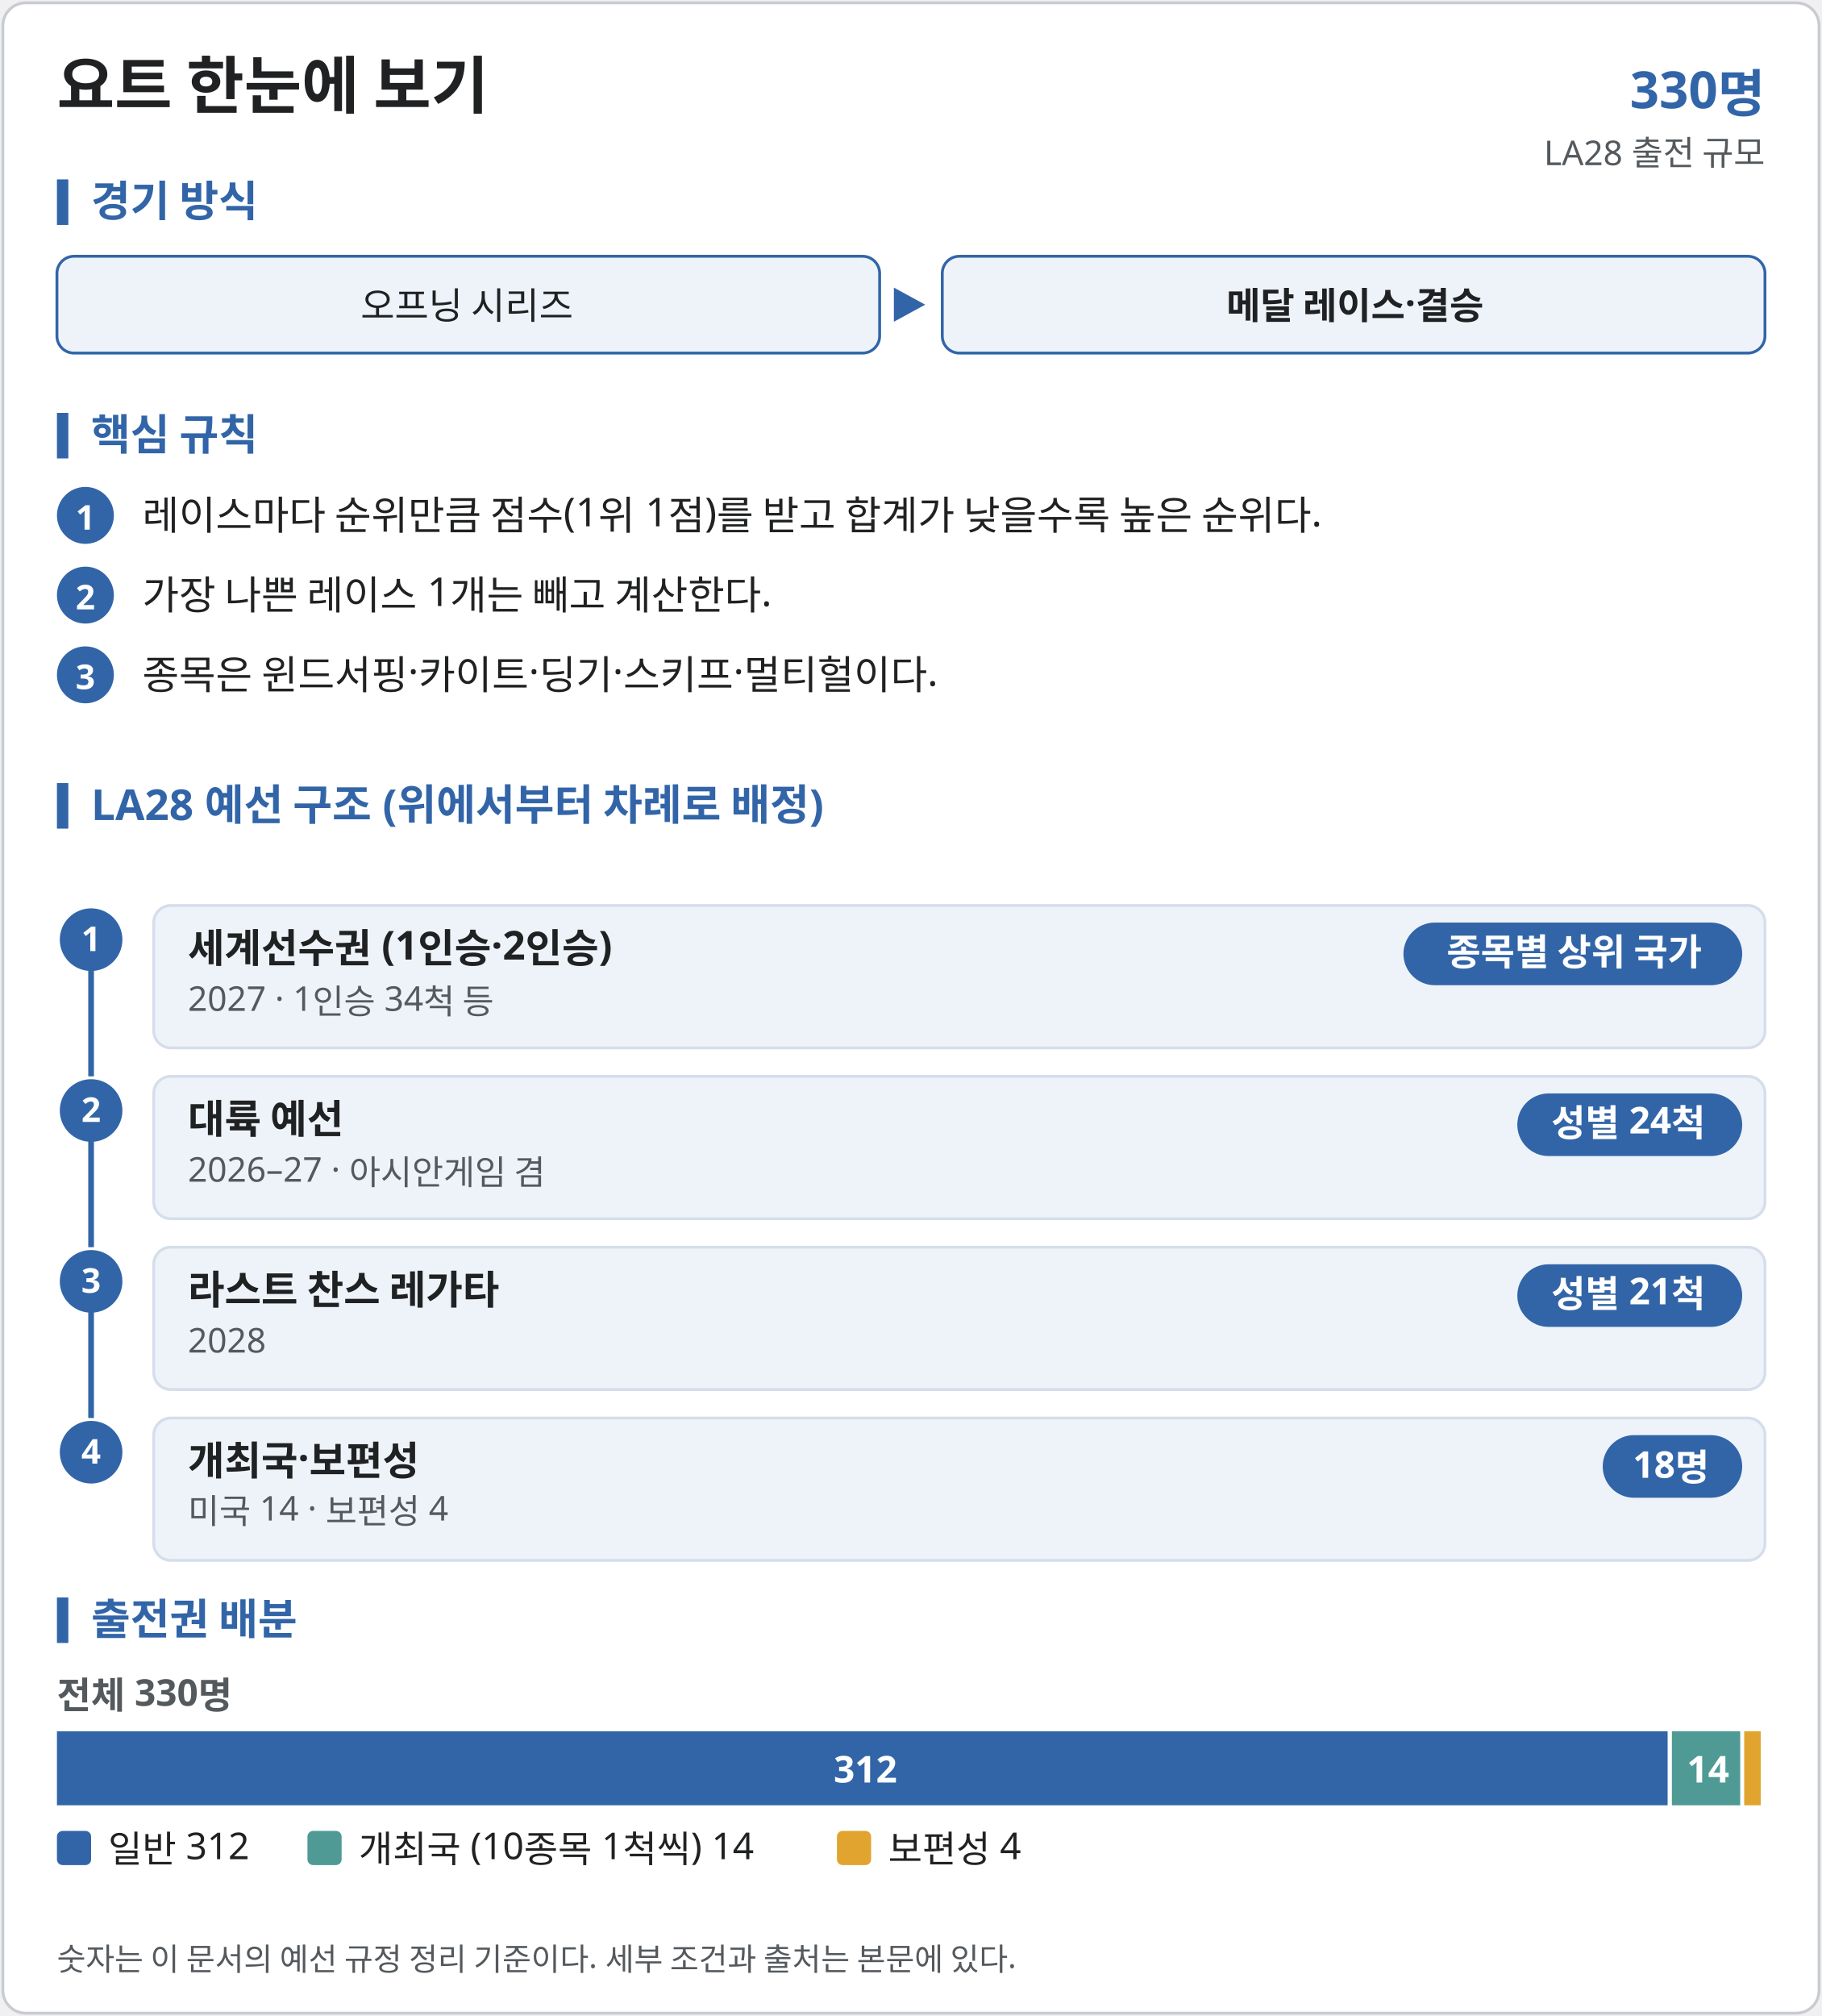
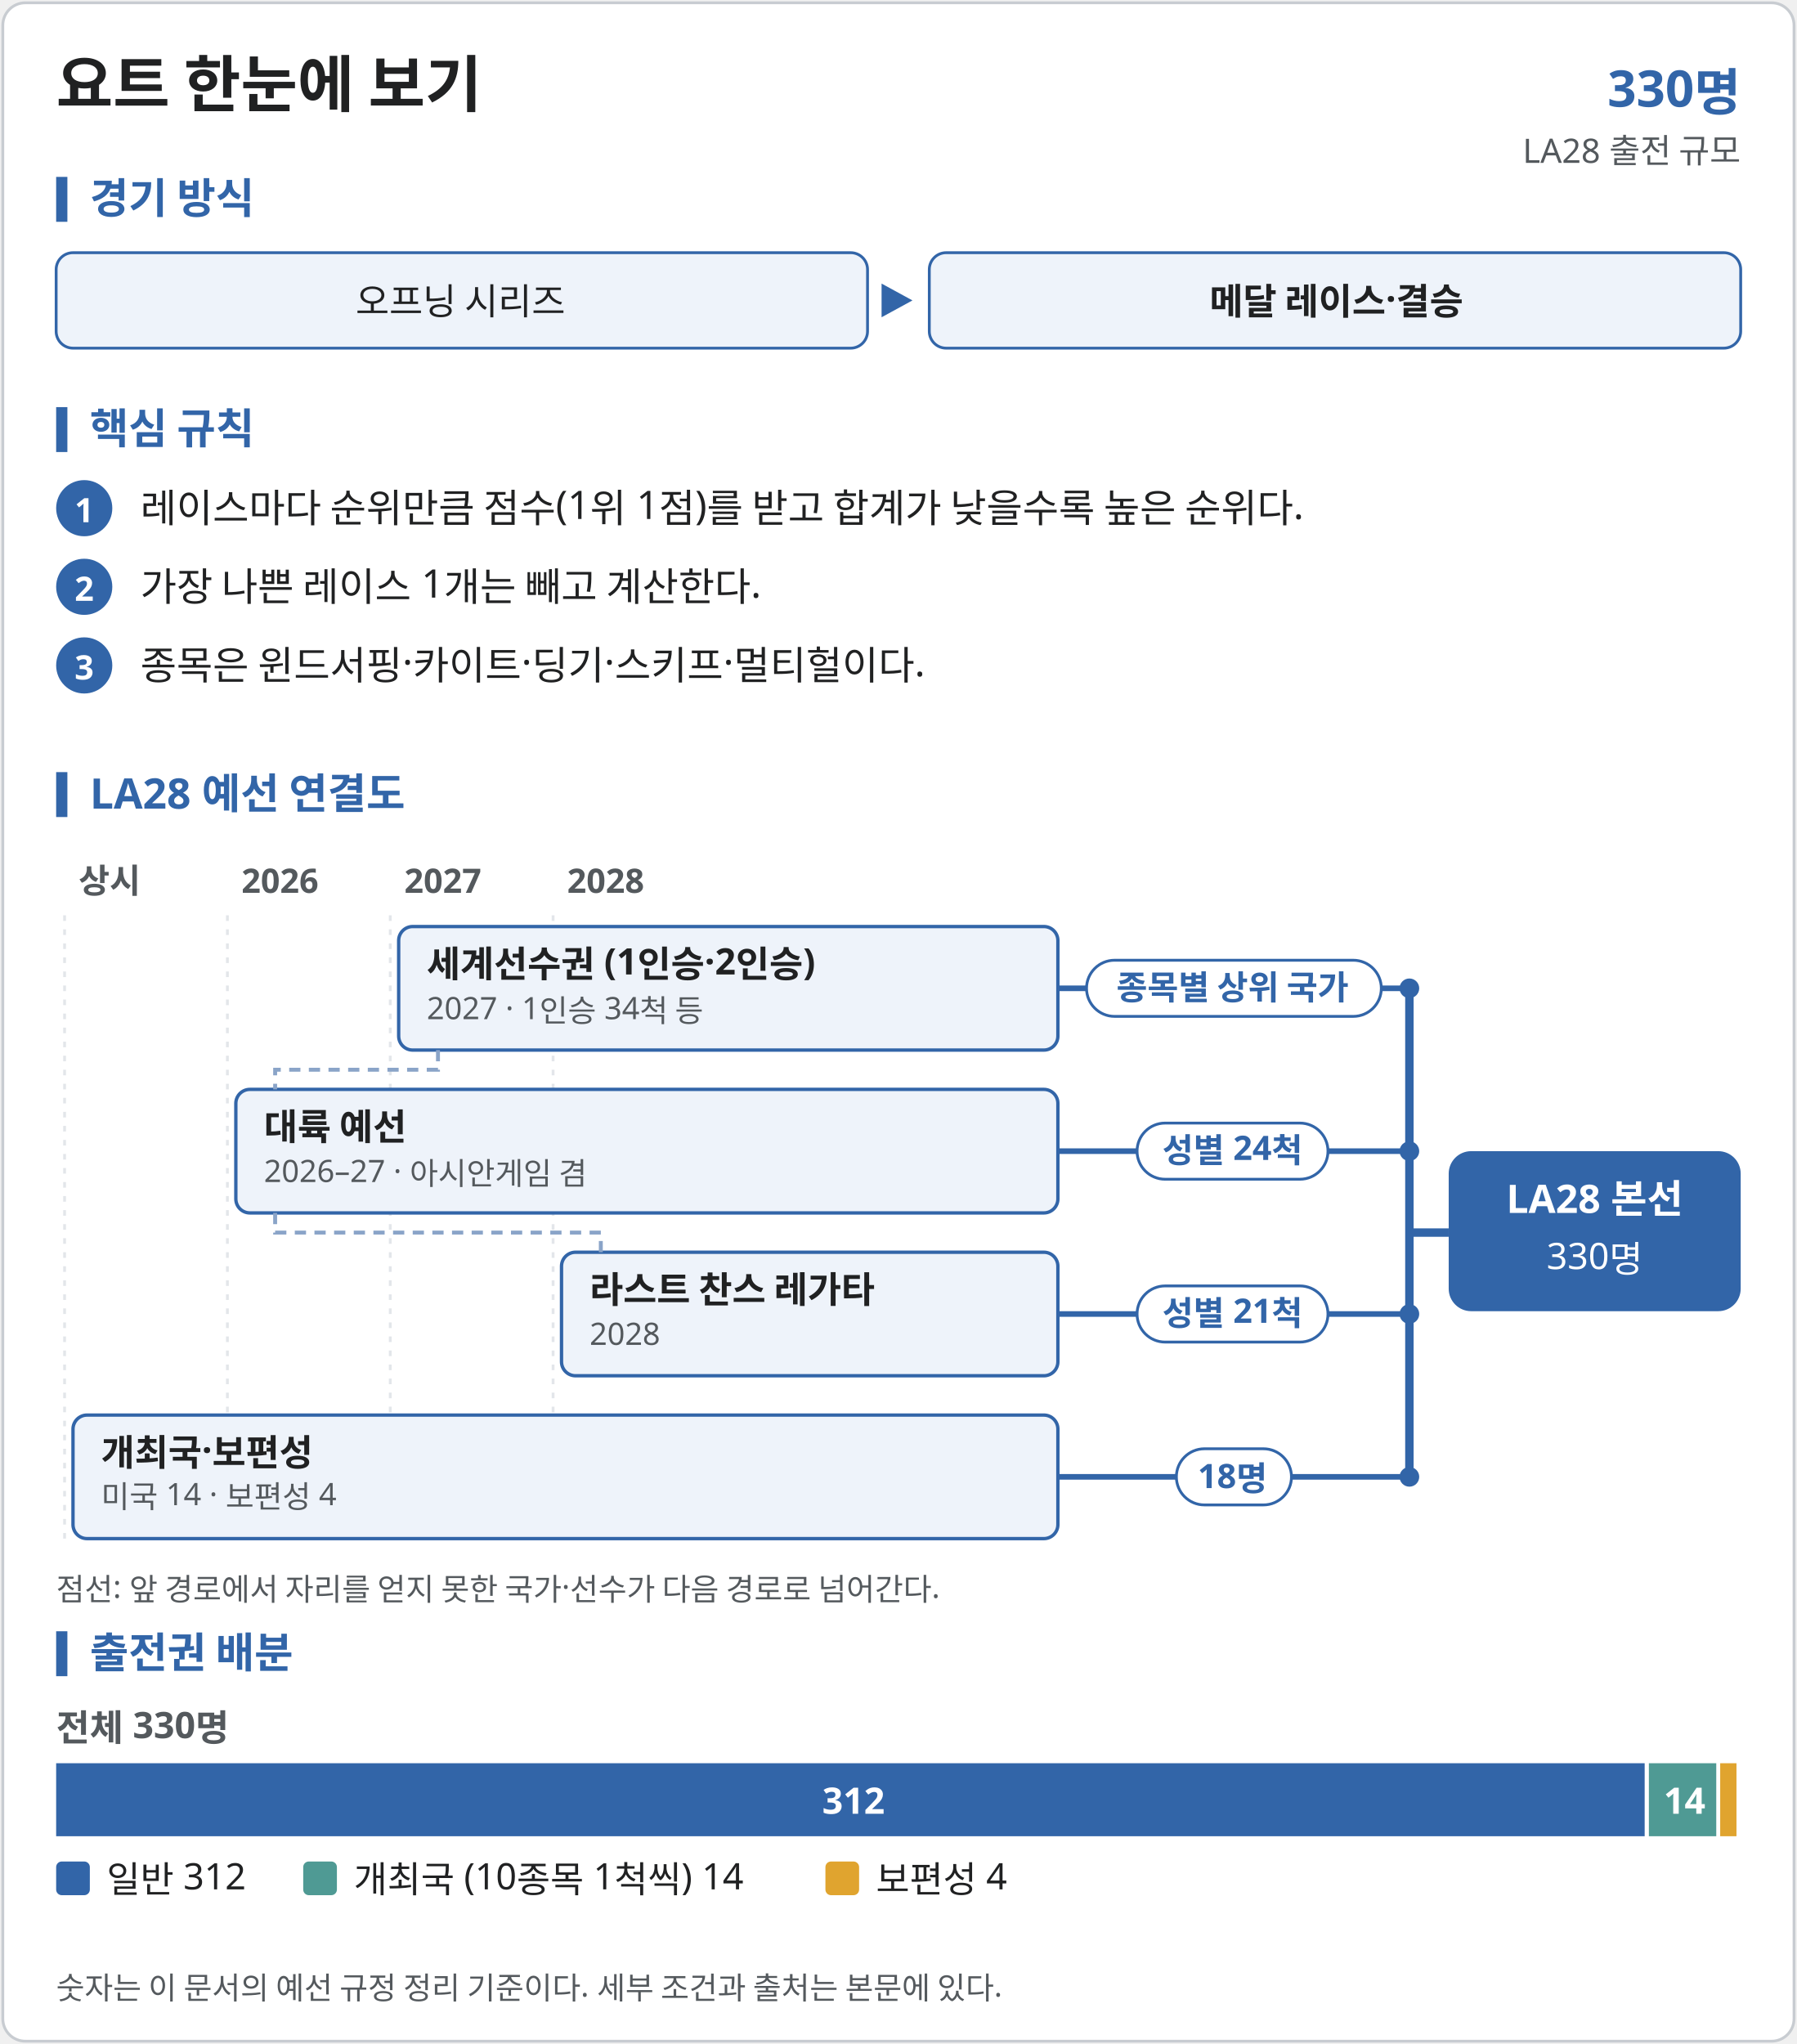
- <svg xmlns="http://www.w3.org/2000/svg" viewBox="0 0 640 708" width="640" height="708" role="img" aria-label="요트 한눈에 보기" font-family="'Malgun Gothic','Apple SD Gothic Neo','Noto Sans KR',sans-serif">
-   <rect x="1" y="1" width="638" height="706" rx="8" fill="#fff" stroke="#c8ccd1" />
+ <svg xmlns="http://www.w3.org/2000/svg" viewBox="0 0 640 728" width="640" height="728" role="img" aria-label="요트 한눈에 보기" font-family="'Malgun Gothic','Apple SD Gothic Neo','Noto Sans KR',sans-serif">
+   <rect x="1" y="1" width="638" height="726" rx="8" fill="#fff" stroke="#c8ccd1" />
  <text x="20" y="38" font-size="22" fill="#202122" font-weight="bold" text-anchor="start">요트 한눈에 보기</text>
  <text x="620" y="38" font-size="18" fill="#3265a8" font-weight="bold" text-anchor="end">330명</text>
  <text x="620" y="58" font-size="12" fill="#54595d" font-weight="normal" text-anchor="end">LA28 출전 규모</text>
  <rect x="20" y="63" width="4" height="16" fill="#3265a8" />
  <text x="32" y="76" font-size="15" fill="#3265a8" font-weight="bold" text-anchor="start">경기 방식</text>
  <rect x="20" y="90" width="289" height="34" rx="6" fill="#eef3fa" stroke="#3265a8" />
  <text x="164" y="112" font-size="13" fill="#202122" font-weight="normal" text-anchor="middle">오프닝 시리즈</text>
  <path d="M314 101 L325 107 L314 113" fill="#3265a8" />
  <rect x="331" y="90" width="289" height="34" rx="6" fill="#eef3fa" stroke="#3265a8" />
  <text x="476" y="112" font-size="13" fill="#202122" font-weight="bold" text-anchor="middle">메달 레이스·결승</text>
  <rect x="20" y="145" width="4" height="16" fill="#3265a8" />
  <text x="32" y="158" font-size="15" fill="#3265a8" font-weight="bold" text-anchor="start">핵심 규칙</text>
  <circle cx="30" cy="181" r="10" fill="#3265a8" />
  <text x="30" y="186" font-size="12" fill="#fff" font-weight="bold" text-anchor="middle">1</text>
  <text x="50" y="186" font-size="14" fill="#202122" font-weight="normal" text-anchor="start">레이스마다 순위만큼 점수(1위 1점)를 받고 합계가 낮을수록 높은 순위다.</text>
  <circle cx="30" cy="209" r="10" fill="#3265a8" />
  <text x="30" y="214" font-size="12" fill="#fff" font-weight="bold" text-anchor="middle">2</text>
  <text x="50" y="214" font-size="14" fill="#202122" font-weight="normal" text-anchor="start">가장 나쁜 레이스 1개는 빼고 계산한다.</text>
  <circle cx="30" cy="237" r="10" fill="#3265a8" />
  <text x="30" y="242" font-size="12" fill="#fff" font-weight="bold" text-anchor="middle">3</text>
  <text x="50" y="242" font-size="14" fill="#202122" font-weight="normal" text-anchor="start">종목은 윈드서핑·카이트·딩기·스키프·멀티헐이다.</text>
  <rect x="20" y="275" width="4" height="16" fill="#3265a8" />
-   <text x="32" y="288" font-size="15" fill="#3265a8" font-weight="bold" text-anchor="start">LA28 예선 구조 (위에서부터 차례로 배정)</text>
-   <line x1="32" y1="330" x2="32" y2="378" stroke="#3265a8" stroke-width="2" />
-   <circle cx="32" cy="330" r="11" fill="#3265a8" />
-   <text x="32" y="334" font-size="12" fill="#fff" font-weight="bold" text-anchor="middle">1</text>
-   <rect x="54" y="318" width="566" height="50" rx="6" fill="#eef3fa" stroke="#d5deea" />
-   <text x="66" y="338" font-size="14" fill="#202122" font-weight="bold" text-anchor="start">세계선수권 (1인승·2인승)</text>
-   <rect x="493" y="324" width="119" height="22" rx="11" fill="#3265a8" />
-   <text x="553" y="339" font-size="13" fill="#fff" font-weight="bold" text-anchor="middle">종목별 상위 국가</text>
-   <text x="66" y="355" font-size="12" fill="#54595d" font-weight="normal" text-anchor="start">2027 · 1인승 34척 등</text>
-   <line x1="32" y1="390" x2="32" y2="438" stroke="#3265a8" stroke-width="2" />
-   <circle cx="32" cy="390" r="11" fill="#3265a8" />
-   <text x="32" y="394" font-size="12" fill="#fff" font-weight="bold" text-anchor="middle">2</text>
-   <rect x="54" y="378" width="566" height="50" rx="6" fill="#eef3fa" stroke="#d5deea" />
-   <text x="66" y="398" font-size="14" fill="#202122" font-weight="bold" text-anchor="start">대륙 예선</text>
-   <rect x="533" y="384" width="79" height="22" rx="11" fill="#3265a8" />
-   <text x="572" y="399" font-size="13" fill="#fff" font-weight="bold" text-anchor="middle">성별 24척</text>
-   <text x="66" y="415" font-size="12" fill="#54595d" font-weight="normal" text-anchor="start">2026–27 · 아시안게임 겸</text>
-   <line x1="32" y1="450" x2="32" y2="498" stroke="#3265a8" stroke-width="2" />
-   <circle cx="32" cy="450" r="11" fill="#3265a8" />
-   <text x="32" y="454" font-size="12" fill="#fff" font-weight="bold" text-anchor="middle">3</text>
-   <rect x="54" y="438" width="566" height="50" rx="6" fill="#eef3fa" stroke="#d5deea" />
-   <text x="66" y="458" font-size="14" fill="#202122" font-weight="bold" text-anchor="start">라스트 찬스 레가타</text>
-   <rect x="533" y="444" width="79" height="22" rx="11" fill="#3265a8" />
-   <text x="572" y="459" font-size="13" fill="#fff" font-weight="bold" text-anchor="middle">성별 21척</text>
-   <text x="66" y="475" font-size="12" fill="#54595d" font-weight="normal" text-anchor="start">2028</text>
-   <circle cx="32" cy="510" r="11" fill="#3265a8" />
-   <text x="32" y="514" font-size="12" fill="#fff" font-weight="bold" text-anchor="middle">4</text>
-   <rect x="54" y="498" width="566" height="50" rx="6" fill="#eef3fa" stroke="#d5deea" />
-   <text x="66" y="518" font-size="14" fill="#202122" font-weight="bold" text-anchor="start">개최국·보편성</text>
-   <rect x="563" y="504" width="49" height="22" rx="11" fill="#3265a8" />
-   <text x="587" y="519" font-size="13" fill="#fff" font-weight="bold" text-anchor="middle">18명</text>
-   <text x="66" y="535" font-size="12" fill="#54595d" font-weight="normal" text-anchor="start">미국 14 · 보편성 4</text>
-   <rect x="20" y="561" width="4" height="16" fill="#3265a8" />
-   <text x="32" y="574" font-size="15" fill="#3265a8" font-weight="bold" text-anchor="start">출전권 배분</text>
-   <text x="20" y="600" font-size="13" fill="#54595d" font-weight="bold" text-anchor="start">전체 330명</text>
-   <rect x="20.0" y="608" width="565.8" height="26" fill="#3265a8" />
-   <text x="304" y="626" font-size="13" fill="#fff" font-weight="bold" text-anchor="middle">312</text>
-   <rect x="587.3" y="608" width="24.0" height="26" fill="#4f9a94" />
-   <text x="600" y="626" font-size="13" fill="#fff" font-weight="bold" text-anchor="middle">14</text>
-   <rect x="612.7" y="608" width="5.8" height="26" fill="#e0a42f" />
-   <rect x="20" y="643" width="12" height="12" rx="2" fill="#3265a8" />
-   <text x="38" y="654" font-size="13" fill="#202122" font-weight="normal" text-anchor="start">일반 312</text>
-   <rect x="108" y="643" width="12" height="12" rx="2" fill="#4f9a94" />
-   <text x="126" y="654" font-size="13" fill="#202122" font-weight="normal" text-anchor="start">개최국 (10종목 1척씩) 14</text>
-   <rect x="294" y="643" width="12" height="12" rx="2" fill="#e0a42f" />
-   <text x="312" y="654" font-size="13" fill="#202122" font-weight="normal" text-anchor="start">보편성 4</text>
-   <text x="20" y="692" font-size="11" fill="#54595d" font-weight="normal" text-anchor="start">숫자는 이 문서의 예선 규정 정리 기준이다. 세부 조건과 출처는 본문에 있다.</text>
+   <text x="32" y="288" font-size="15" fill="#3265a8" font-weight="bold" text-anchor="start">LA28 예선 연결도</text>
+   <line x1="23" y1="326" x2="23" y2="548" stroke="#e3e6ea" stroke-dasharray="2 3" />
+   <line x1="81" y1="326" x2="81" y2="548" stroke="#e3e6ea" stroke-dasharray="2 3" />
+   <line x1="139" y1="326" x2="139" y2="548" stroke="#e3e6ea" stroke-dasharray="2 3" />
+   <line x1="197" y1="326" x2="197" y2="548" stroke="#e3e6ea" stroke-dasharray="2 3" />
+   <text x="28" y="318" font-size="12" fill="#54595d" font-weight="bold" text-anchor="start">상시</text>
+   <text x="86" y="318" font-size="12" fill="#54595d" font-weight="bold" text-anchor="start">2026</text>
+   <text x="144" y="318" font-size="12" fill="#54595d" font-weight="bold" text-anchor="start">2027</text>
+   <text x="202" y="318" font-size="12" fill="#54595d" font-weight="bold" text-anchor="start">2028</text>
+   <rect x="142" y="330" width="234.8" height="44" rx="5" fill="#eef3fa" stroke="#3265a8" stroke-width="1.2" />
+   <text x="152" y="348" font-size="13" fill="#202122" font-weight="bold" text-anchor="start">세계선수권 (1인승·2인승)</text>
+   <text x="152" y="363" font-size="11" fill="#54595d" font-weight="normal" text-anchor="start">2027 · 1인승 34척 등</text>
+   <rect x="84" y="388" width="292.8" height="44" rx="5" fill="#eef3fa" stroke="#3265a8" stroke-width="1.2" />
+   <text x="94" y="406" font-size="13" fill="#202122" font-weight="bold" text-anchor="start">대륙 예선</text>
+   <text x="94" y="421" font-size="11" fill="#54595d" font-weight="normal" text-anchor="start">2026–27 · 아시안게임 겸</text>
+   <rect x="200" y="446" width="176.8" height="44" rx="5" fill="#eef3fa" stroke="#3265a8" stroke-width="1.2" />
+   <text x="210" y="464" font-size="13" fill="#202122" font-weight="bold" text-anchor="start">라스트 찬스 레가타</text>
+   <text x="210" y="479" font-size="11" fill="#54595d" font-weight="normal" text-anchor="start">2028</text>
+   <rect x="26" y="504" width="350.8" height="44" rx="5" fill="#eef3fa" stroke="#3265a8" stroke-width="1.2" />
+   <text x="36" y="522" font-size="13" fill="#202122" font-weight="bold" text-anchor="start">개최국·보편성</text>
+   <text x="36" y="537" font-size="11" fill="#54595d" font-weight="normal" text-anchor="start">미국 14 · 보편성 4</text>
+   <path d="M156 374 V381 H98 V388" fill="none" stroke="#8aa4c8" stroke-width="1.4" stroke-dasharray="4 3" />
+   <path d="M98 432 V439 H214 V446" fill="none" stroke="#8aa4c8" stroke-width="1.4" stroke-dasharray="4 3" />
+   <line x1="376.8" y1="352" x2="502" y2="352" stroke="#3265a8" stroke-width="2" />
+   <circle cx="502" cy="352" r="3.5" fill="#3265a8" />
+   <rect x="387" y="342" width="105" height="20" rx="10" fill="#fff" stroke="#3265a8" />
+   <text x="439" y="356" font-size="12" fill="#3265a8" font-weight="bold" text-anchor="middle">종목별 상위 국가</text>
+   <line x1="376.8" y1="410" x2="502" y2="410" stroke="#3265a8" stroke-width="2" />
+   <circle cx="502" cy="410" r="3.5" fill="#3265a8" />
+   <rect x="405" y="400" width="68" height="20" rx="10" fill="#fff" stroke="#3265a8" />
+   <text x="439" y="414" font-size="12" fill="#3265a8" font-weight="bold" text-anchor="middle">성별 24척</text>
+   <line x1="376.8" y1="468" x2="502" y2="468" stroke="#3265a8" stroke-width="2" />
+   <circle cx="502" cy="468" r="3.5" fill="#3265a8" />
+   <rect x="405" y="458" width="68" height="20" rx="10" fill="#fff" stroke="#3265a8" />
+   <text x="439" y="472" font-size="12" fill="#3265a8" font-weight="bold" text-anchor="middle">성별 21척</text>
+   <line x1="376.8" y1="526" x2="502" y2="526" stroke="#3265a8" stroke-width="2" />
+   <circle cx="502" cy="526" r="3.5" fill="#3265a8" />
+   <rect x="419" y="516" width="41" height="20" rx="10" fill="#fff" stroke="#3265a8" />
+   <text x="439" y="530" font-size="12" fill="#3265a8" font-weight="bold" text-anchor="middle">18명</text>
+   <line x1="502" y1="352" x2="502" y2="526" stroke="#3265a8" stroke-width="3" />
+   <line x1="502" y1="439" x2="516" y2="439" stroke="#3265a8" stroke-width="3" />
+   <rect x="516" y="410" width="104" height="57" rx="8" fill="#3265a8" />
+   <text x="568" y="432" font-size="14" fill="#fff" font-weight="bold" text-anchor="middle">LA28 본선</text>
+   <text x="568" y="452" font-size="13" fill="#fff" font-weight="normal" text-anchor="middle">330명</text>
+   <text x="20" y="570" font-size="11" fill="#54595d" font-weight="normal" text-anchor="start">점선: 앞 경로에서 자리를 얻지 못한 국가·선수가 다음 경로로 넘어간다.</text>
+   <rect x="20" y="581" width="4" height="16" fill="#3265a8" />
+   <text x="32" y="594" font-size="15" fill="#3265a8" font-weight="bold" text-anchor="start">출전권 배분</text>
+   <text x="20" y="620" font-size="13" fill="#54595d" font-weight="bold" text-anchor="start">전체 330명</text>
+   <rect x="20.0" y="628" width="565.8" height="26" fill="#3265a8" />
+   <text x="304" y="646" font-size="13" fill="#fff" font-weight="bold" text-anchor="middle">312</text>
+   <rect x="587.3" y="628" width="24.0" height="26" fill="#4f9a94" />
+   <text x="600" y="646" font-size="13" fill="#fff" font-weight="bold" text-anchor="middle">14</text>
+   <rect x="612.7" y="628" width="5.8" height="26" fill="#e0a42f" />
+   <rect x="20" y="663" width="12" height="12" rx="2" fill="#3265a8" />
+   <text x="38" y="674" font-size="13" fill="#202122" font-weight="normal" text-anchor="start">일반 312</text>
+   <rect x="108" y="663" width="12" height="12" rx="2" fill="#4f9a94" />
+   <text x="126" y="674" font-size="13" fill="#202122" font-weight="normal" text-anchor="start">개최국 (10종목 1척씩) 14</text>
+   <rect x="294" y="663" width="12" height="12" rx="2" fill="#e0a42f" />
+   <text x="312" y="674" font-size="13" fill="#202122" font-weight="normal" text-anchor="start">보편성 4</text>
+   <text x="20" y="712" font-size="11" fill="#54595d" font-weight="normal" text-anchor="start">숫자는 이 문서의 예선 규정 정리 기준이다. 세부 조건과 출처는 본문에 있다.</text>
</svg>
